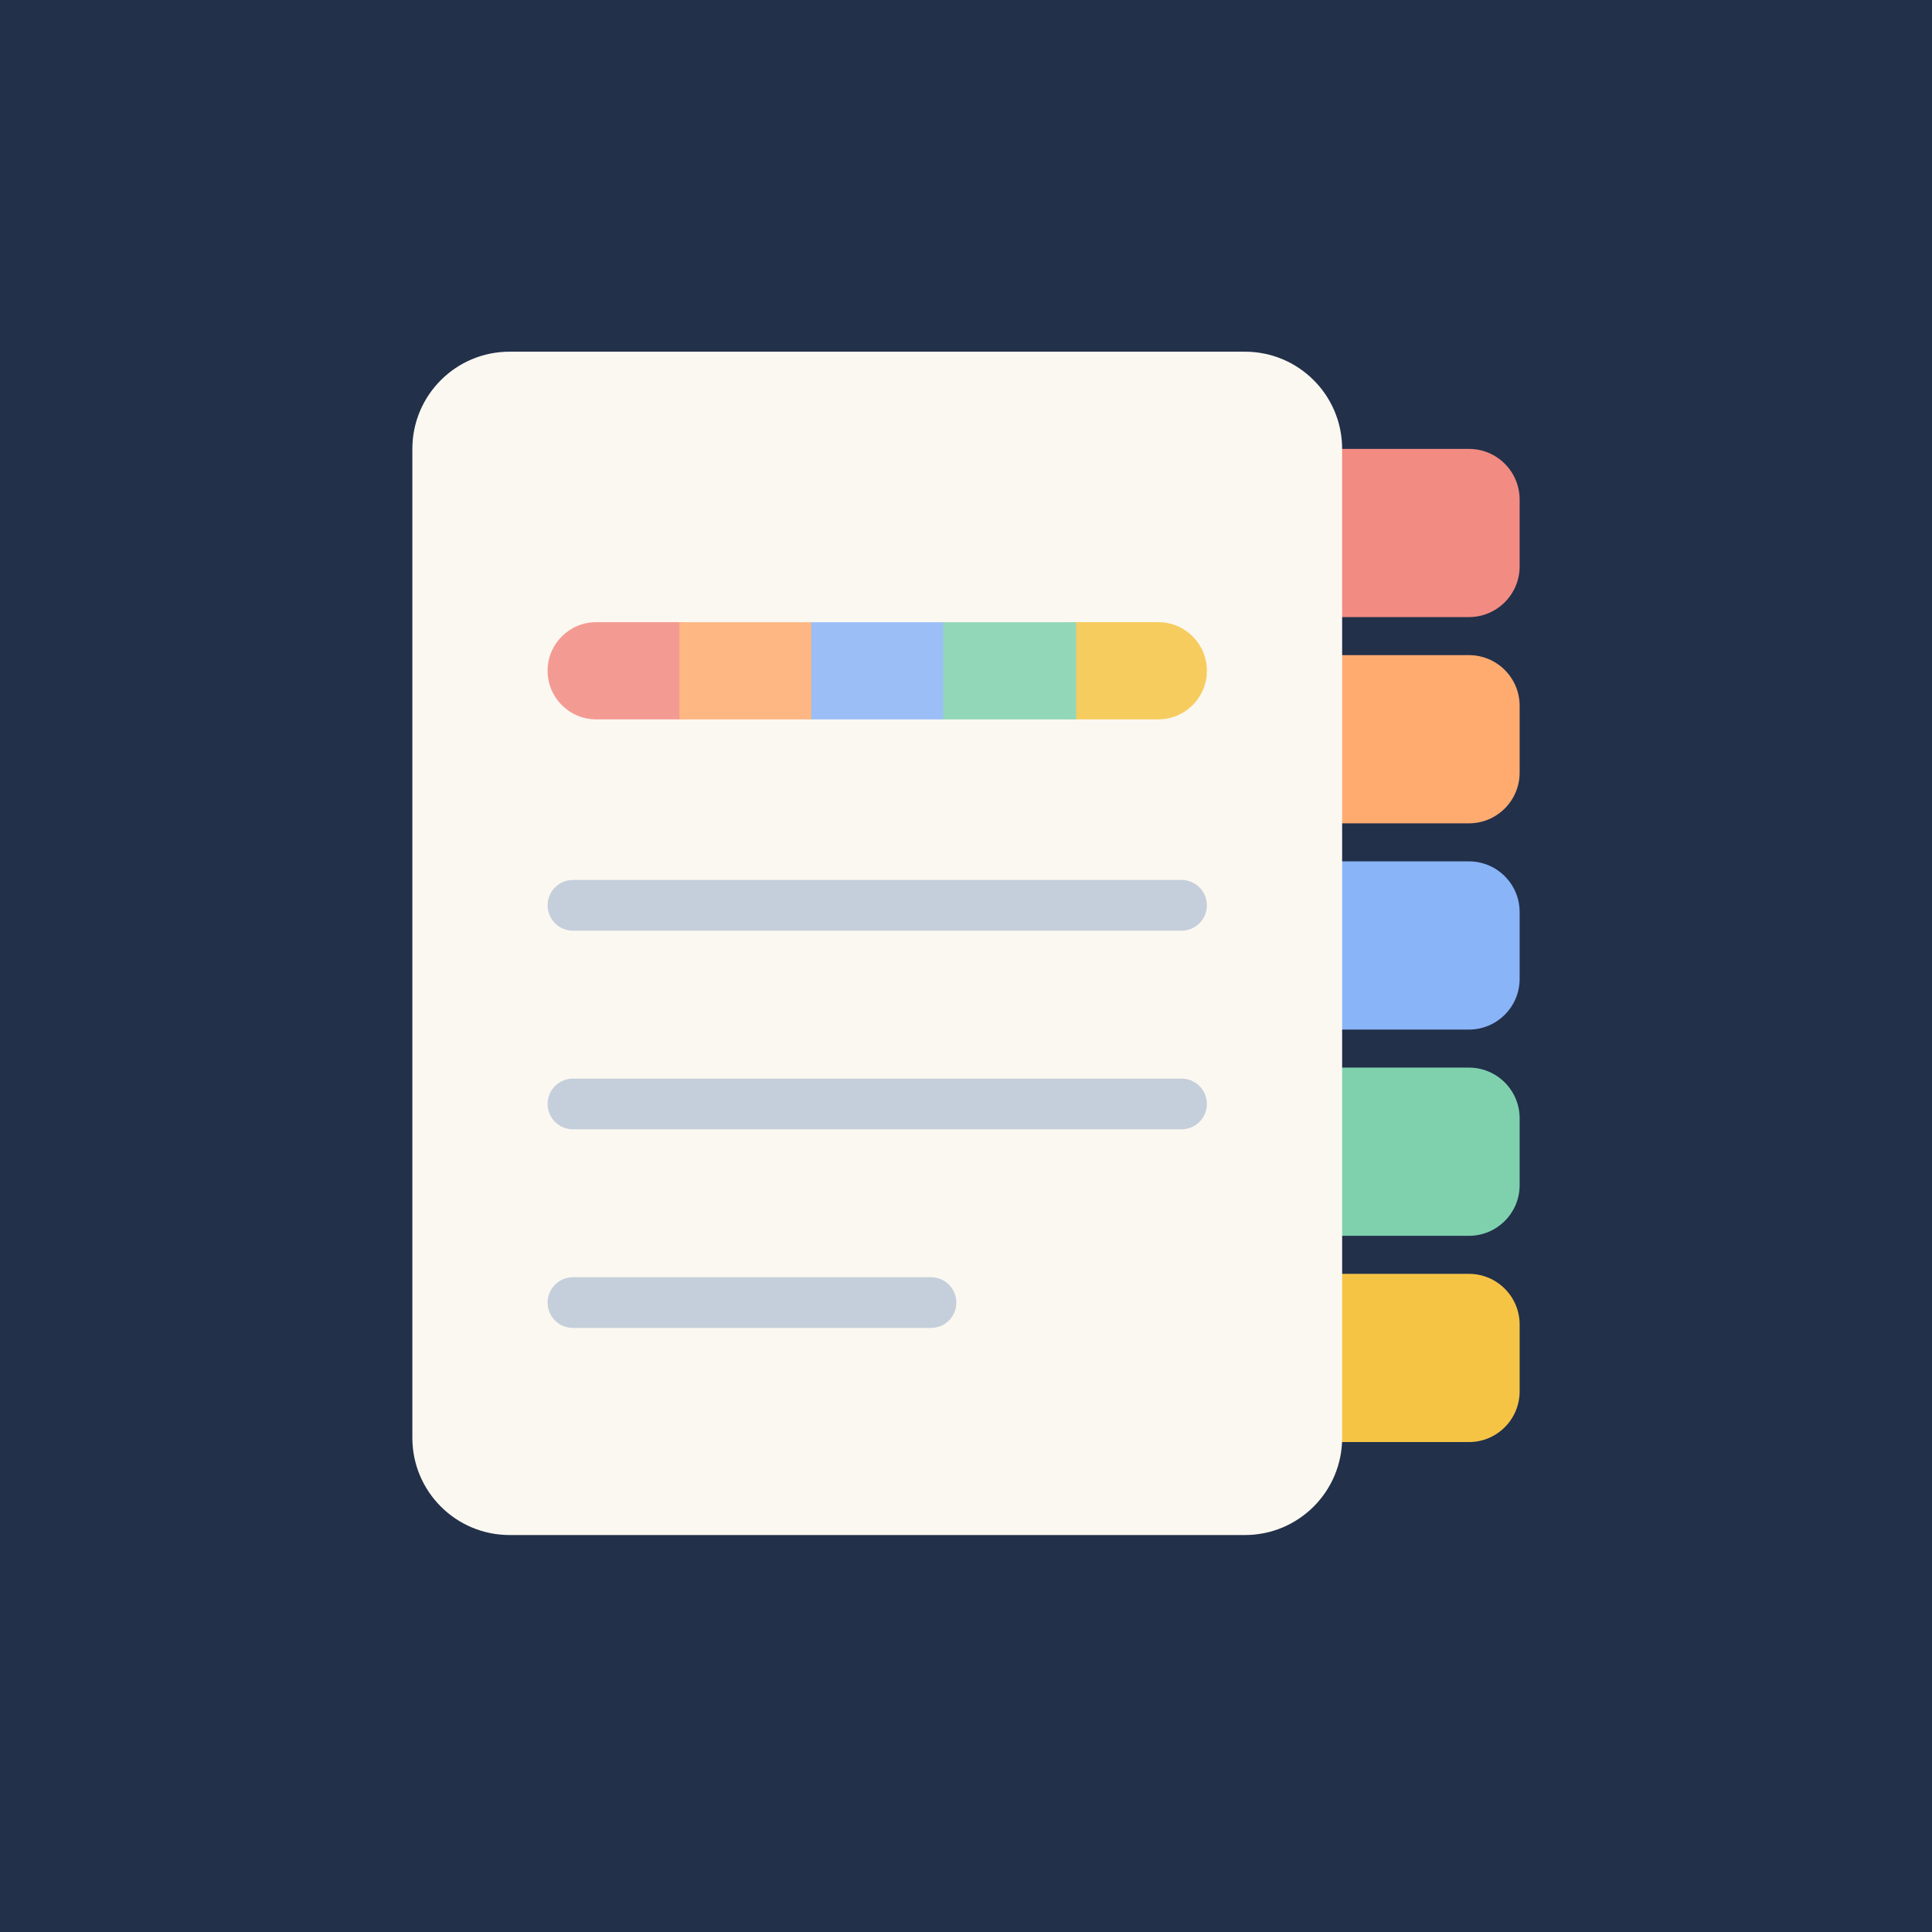
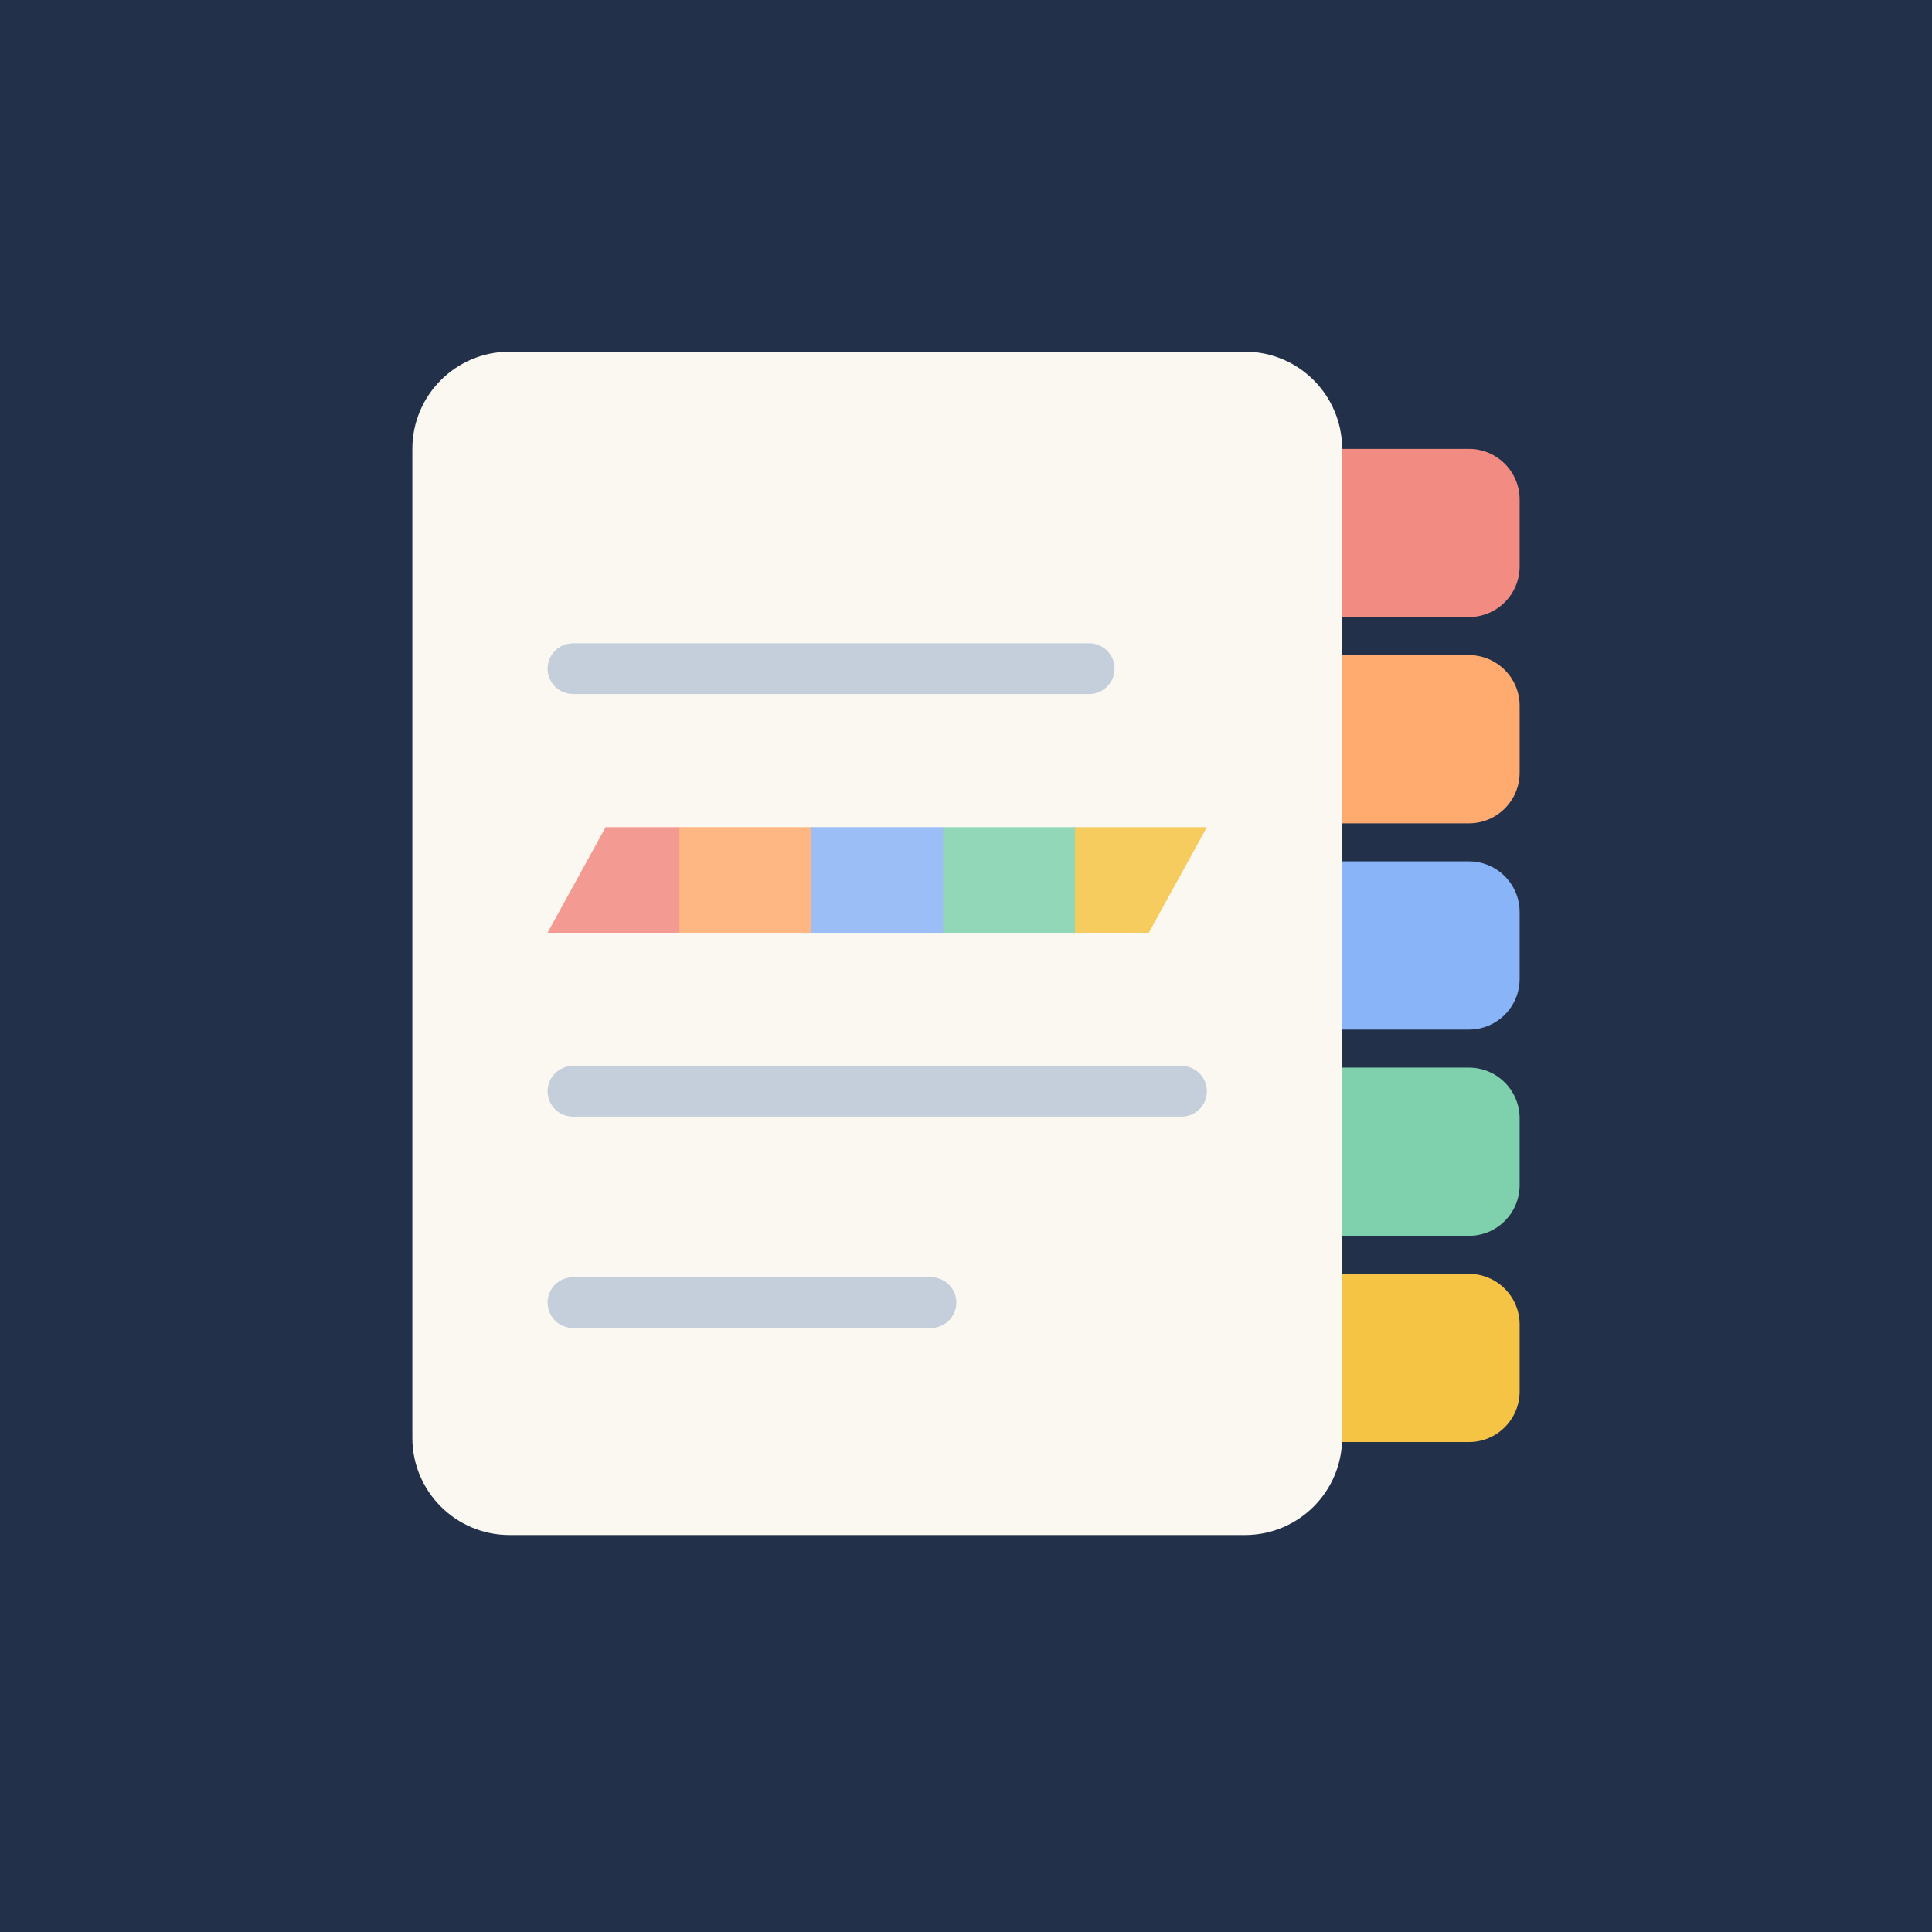
<svg xmlns="http://www.w3.org/2000/svg" viewBox="0 0 1024 1024">
  <rect width="1024" height="1024" fill="#22304A" />
  <path fill="#F28B82" d="M671.04 237.92H778.56A26.88 26.88 0 0 1 805.44 264.8V300.192A26.88 26.88 0 0 1 778.56 327.072H671.04A26.88 26.88 0 0 1 644.16 300.192V264.8A26.88 26.88 0 0 1 671.04 237.92Z" />
  <path fill="#FFAB70" d="M671.04 347.232H778.56A26.88 26.88 0 0 1 805.44 374.112V409.504A26.88 26.88 0 0 1 778.56 436.384H671.04A26.88 26.88 0 0 1 644.16 409.504V374.112A26.88 26.88 0 0 1 671.04 347.232Z" />
  <path fill="#8AB4F8" d="M671.04 456.544H778.56A26.88 26.88 0 0 1 805.44 483.424V518.816A26.88 26.88 0 0 1 778.56 545.696H671.04A26.88 26.88 0 0 1 644.16 518.816V483.424A26.88 26.88 0 0 1 671.04 456.544Z" />
  <path fill="#7FD1AE" d="M671.04 565.856H778.56A26.88 26.88 0 0 1 805.44 592.736V628.128A26.88 26.88 0 0 1 778.56 655.008H671.04A26.88 26.88 0 0 1 644.16 628.128V592.736A26.88 26.88 0 0 1 671.04 565.856Z" />
  <path fill="#F6C445" d="M671.04 675.168H778.56A26.88 26.88 0 0 1 805.44 702.048V737.44A26.88 26.88 0 0 1 778.56 764.32H671.04A26.88 26.88 0 0 1 644.16 737.44V702.048A26.88 26.88 0 0 1 671.04 675.168Z" />
  <path fill="#FBF8F1" d="M270.08 186.4H659.84A51.52 51.52 0 0 1 711.36 237.92V762.08A51.52 51.52 0 0 1 659.84 813.6H270.08A51.52 51.52 0 0 1 218.56 762.08V237.92A51.52 51.52 0 0 1 270.08 186.4Z" />
-   <path fill="#C5CFDB" d="M303.68 466.4H626.24A13.44 13.44 0 0 1 639.68 479.84V479.84A13.44 13.44 0 0 1 626.24 493.28H303.68A13.44 13.44 0 0 1 290.24 479.84V479.84A13.44 13.44 0 0 1 303.68 466.4ZM303.68 571.68H626.24A13.44 13.44 0 0 1 639.68 585.12V585.12A13.44 13.44 0 0 1 626.24 598.56H303.68A13.44 13.44 0 0 1 290.24 585.12V585.12A13.44 13.44 0 0 1 303.68 571.68ZM303.68 676.96H493.453A13.44 13.44 0 0 1 506.893 690.4V690.4A13.44 13.44 0 0 1 493.453 703.84H303.68A13.44 13.44 0 0 1 290.24 690.4V690.4A13.44 13.44 0 0 1 303.68 676.96Z" />
-   <path fill="#F39B93" d="M316 329.76H360.128A25.76 25.76 0 0 1 385.888 355.52V355.52A25.76 25.76 0 0 1 360.128 381.28H316A25.76 25.76 0 0 1 290.24 355.52V355.52A25.76 25.76 0 0 1 316 329.76Z" />
-   <path fill="#F7CC5F" d="M569.792 329.76H613.92A25.76 25.76 0 0 1 639.68 355.52V355.52A25.76 25.76 0 0 1 613.92 381.28H569.792A25.76 25.76 0 0 1 544.032 355.52V355.52A25.76 25.76 0 0 1 569.792 329.76Z" />
-   <rect x="360.1" y="329.8" width="70.5" height="51.5" fill="#FEB783" />
-   <rect x="430.0" y="329.8" width="70.5" height="51.5" fill="#9BBEF7" />
-   <rect x="499.9" y="329.8" width="70.5" height="51.5" fill="#92D7B8" />
+   <path fill="#C5CFDB" d="M303.68 340.96H577.318A13.44 13.44 0 0 1 590.758 354.4V354.4A13.44 13.44 0 0 1 577.318 367.84H303.68A13.44 13.44 0 0 1 290.24 354.4V354.4A13.44 13.44 0 0 1 303.68 340.96ZM303.68 564.96H626.24A13.44 13.44 0 0 1 639.68 578.4V578.4A13.44 13.44 0 0 1 626.24 591.84H303.68A13.44 13.44 0 0 1 290.24 578.4V578.4A13.44 13.44 0 0 1 303.68 564.96ZM303.68 676.96H493.453A13.44 13.44 0 0 1 506.893 690.4V690.4A13.44 13.44 0 0 1 493.453 703.84H303.68A13.44 13.44 0 0 1 290.24 690.4V690.4A13.44 13.44 0 0 1 303.68 676.96Z" />
+   <path fill="#F39B93" d="M321.0 438.4 L360.7 438.4 L360.7 494.4 L290.2 494.4 Z" />
+   <path fill="#FEB783" d="M360.1 438.4 L430.6 438.4 L430.6 494.4 L360.1 494.4 Z" />
+   <path fill="#9BBEF7" d="M430.0 438.4 L500.5 438.4 L500.5 494.4 L430.0 494.4 Z" />
+   <path fill="#92D7B8" d="M499.9 438.4 L570.4 438.4 L570.4 494.4 L499.9 494.4 Z" />
+   <path fill="#F7CC5F" d="M569.8 438.4 L639.7 438.4 L608.9 494.4 L569.8 494.4 Z" />
</svg>
